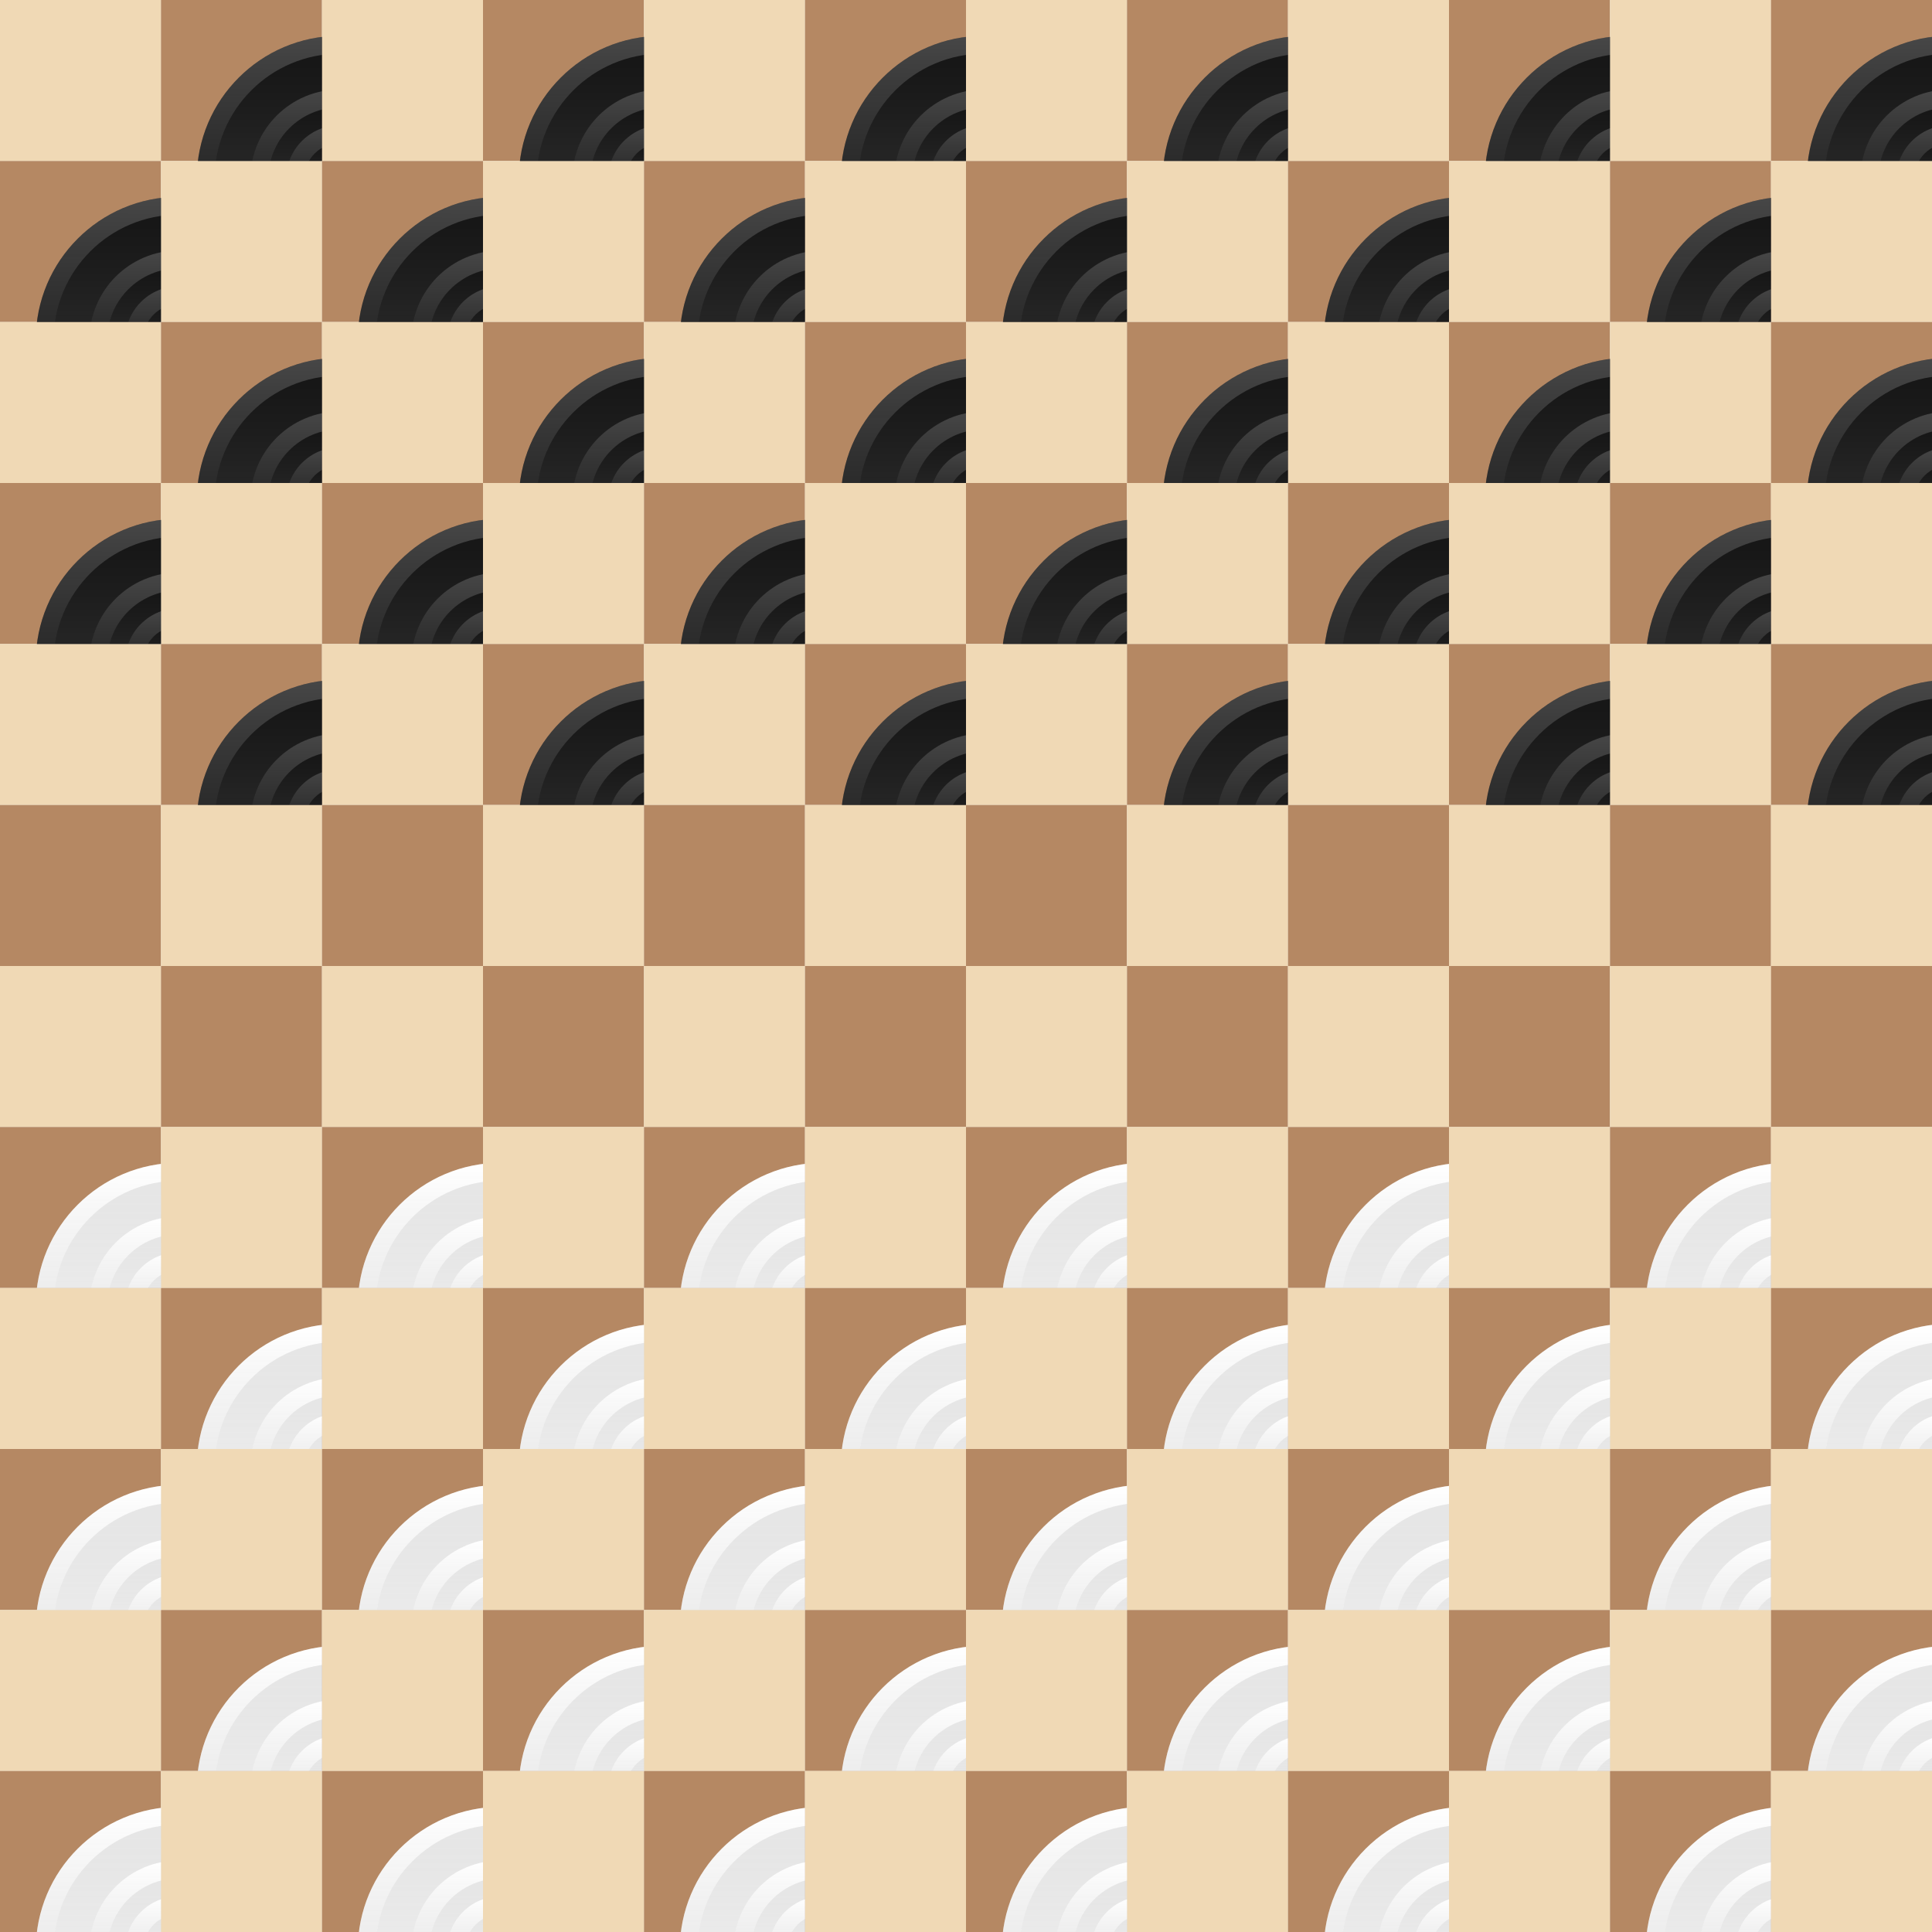
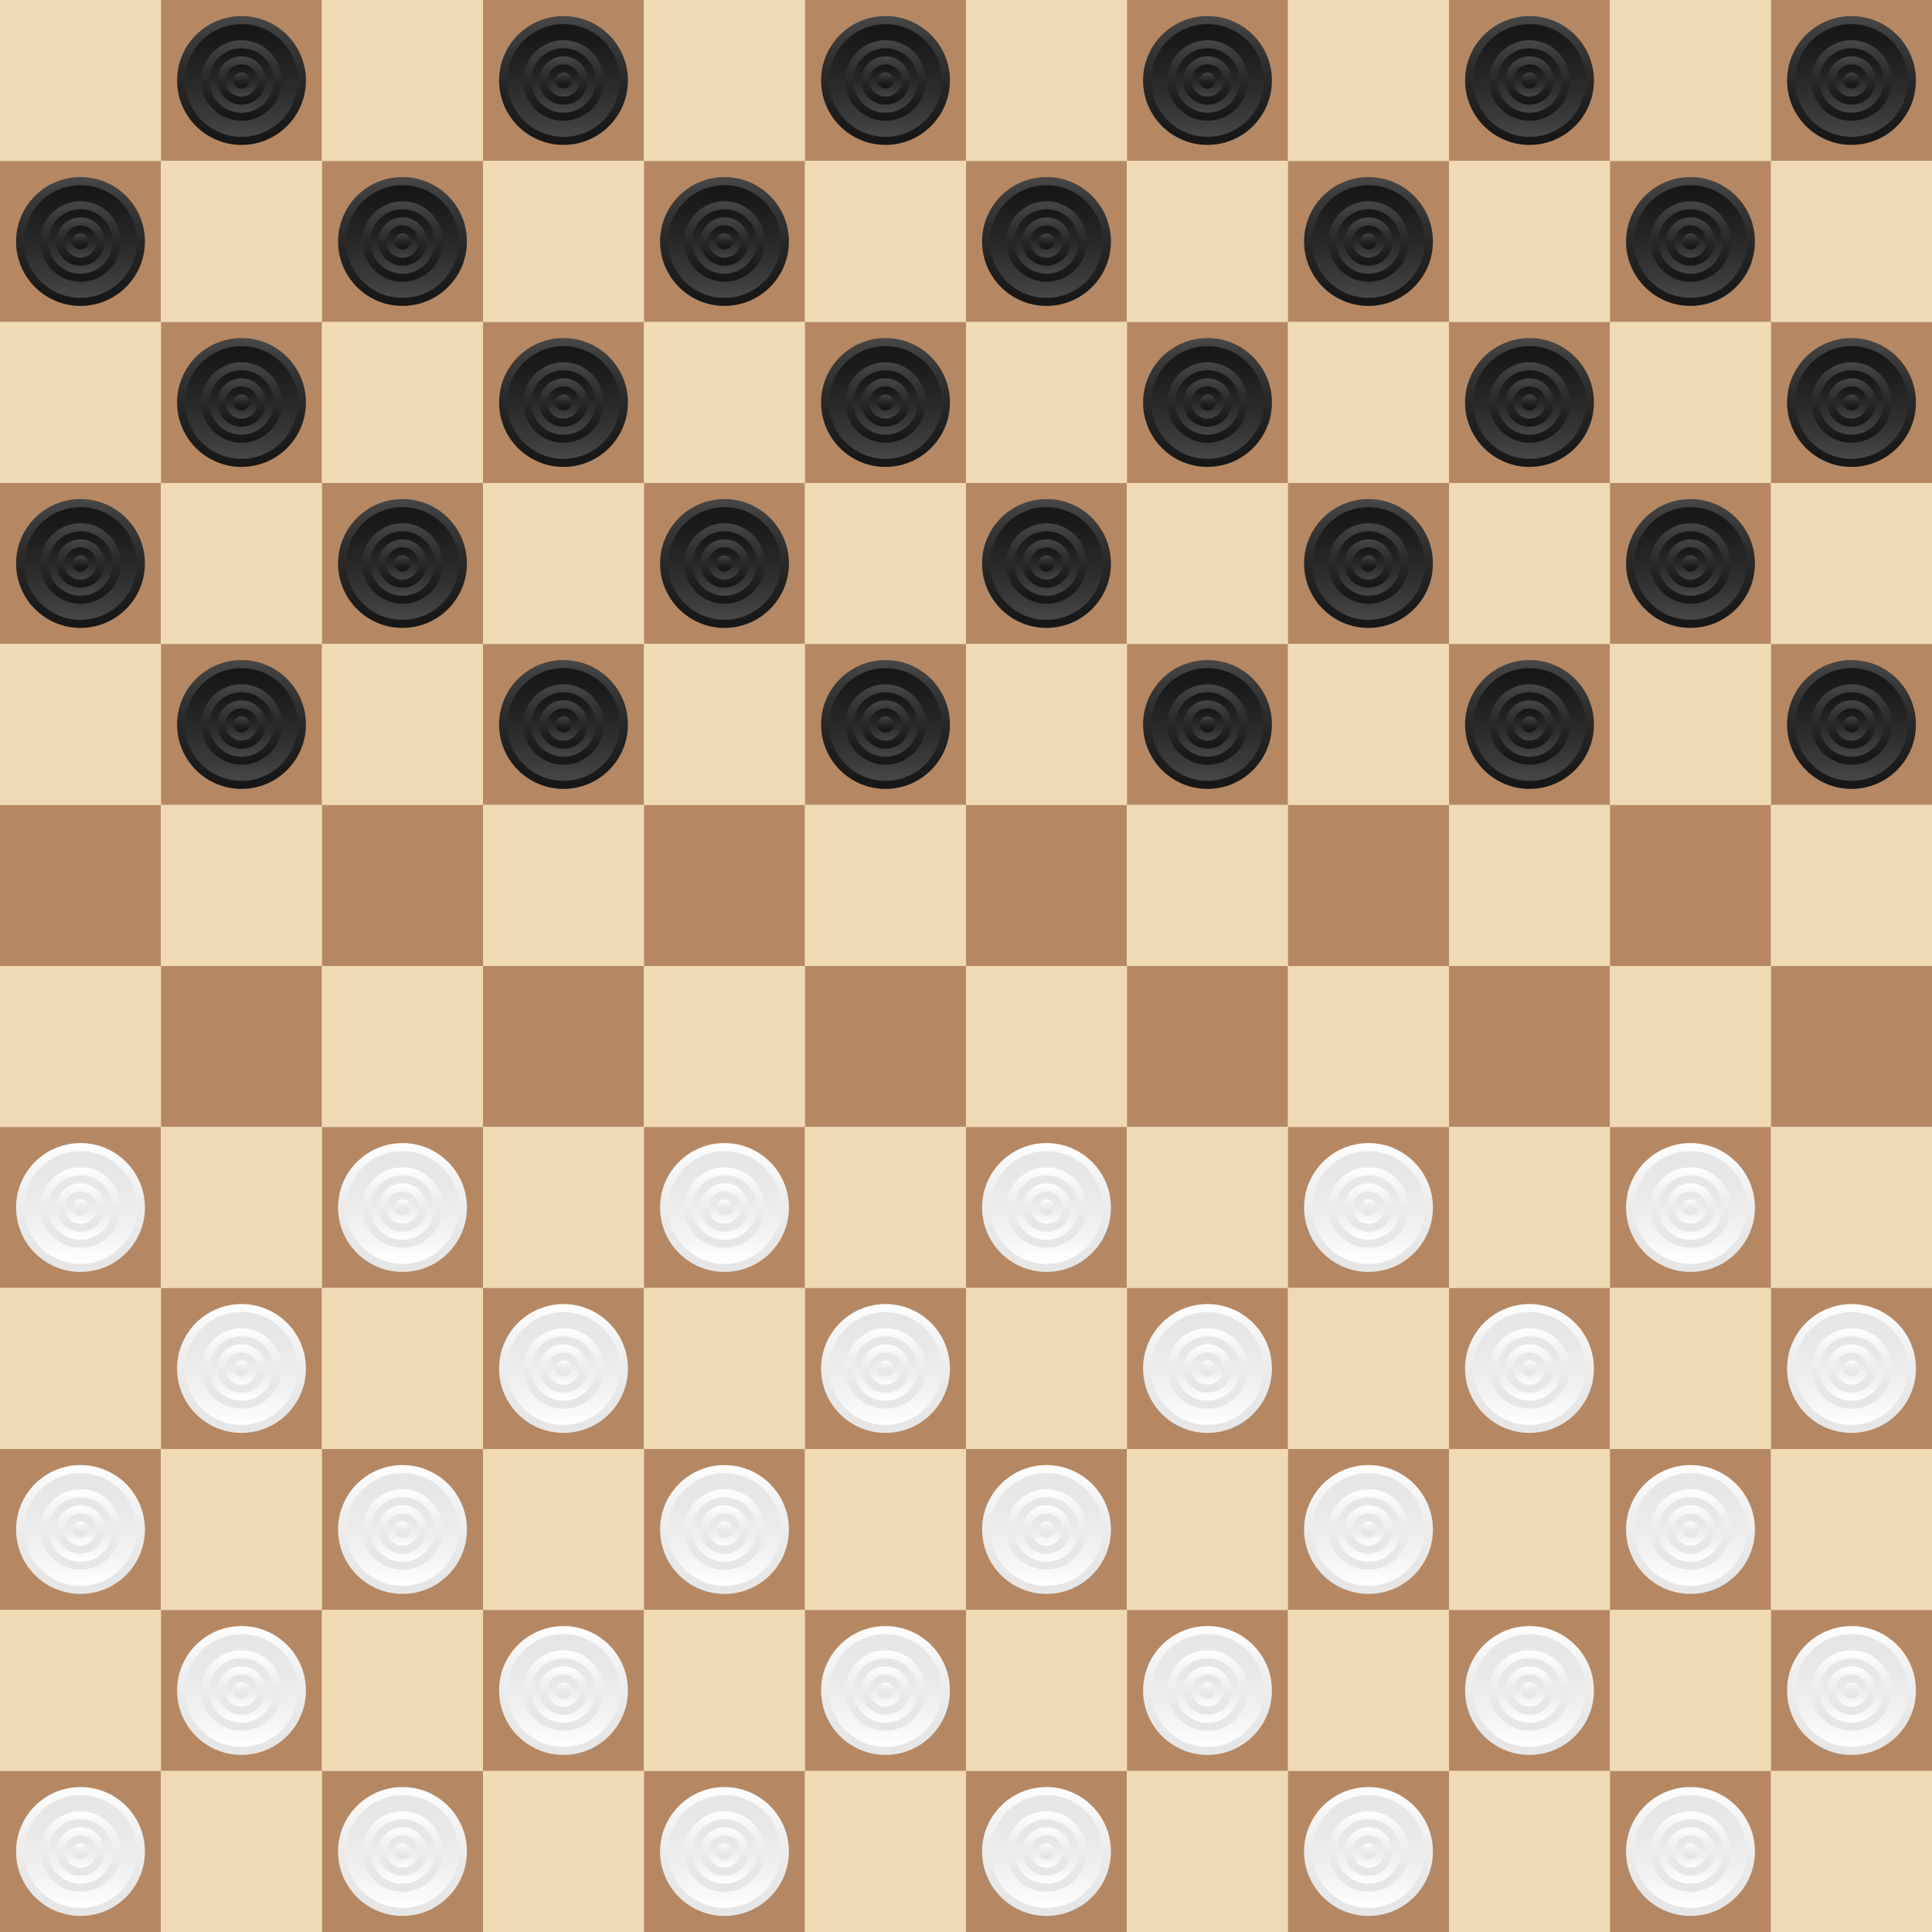
<svg xmlns="http://www.w3.org/2000/svg" viewBox="0 0 480 480" width="480" height="480">
  <defs>
-     <symbol id="piece-bM" viewBox="0 0 45 45">
+     <symbol id="piece-bM" viewBox="0 0 100 100">
      <style>.B{fill-rule:evenodd}</style>
      <defs>
        <clipPath id="A">
          <path d="M0 0h100v100H0z" />
        </clipPath>
      </defs>
      <g clip-path="url(#A)">
        <circle vector-effect="non-scaling-stroke" cx="50" cy="50" r="40" fill="#191919" />
        <linearGradient id="B" x1="50" y1="25" x2="50" y2="74.923" gradientUnits="userSpaceOnUse">
          <stop offset="0%" stop-opacity=".2" stop-color="#fff" />
          <stop offset="100%" stop-opacity=".098" stop-color="#000" />
        </linearGradient>
        <path d="M50 25c-13.807 0-25 11.193-25 25s11.193 25 25 25 25-11.193 25-25-11.193-25-25-25zm0 5c11.046 0 20 8.954 20 20s-8.954 20-20 20-20-8.954-20-20 8.954-20 20-20z" fill="url(#B)" class="B" />
        <linearGradient id="C" x1="50" y1="70.078" x2="50" y2="30" gradientUnits="userSpaceOnUse">
          <stop offset="0%" stop-opacity=".2" stop-color="#fff" />
          <stop offset="100%" stop-opacity=".098" stop-color="#000" />
        </linearGradient>
        <path d="M50 30c-11.046 0-20 8.954-20 20s8.954 20 20 20 20-8.954 20-20-8.954-20-20-20zm0 5c8.284 0 15 6.716 15 15s-6.716 15-15 15-15-6.716-15-15 6.716-15 15-15z" fill="url(#C)" class="B" />
        <linearGradient id="D" x1="50" y1="60.303" x2="50" y2="40" gradientUnits="userSpaceOnUse">
          <stop offset="0%" stop-opacity=".2" stop-color="#fff" />
          <stop offset="100%" stop-opacity=".098" stop-color="#000" />
        </linearGradient>
        <path d="M50 40a10 10 0 1 0 0 20 10 10 0 1 0 0-20h0zm0 5a5 5 0 1 1 0 10 5 5 0 1 1 0-10h0z" fill="url(#D)" class="B" />
        <linearGradient id="E" x1="50" y1="10" x2="49.735" y2="90" gradientUnits="userSpaceOnUse">
          <stop offset="0%" stop-opacity=".2" stop-color="#fff" />
          <stop offset="100%" stop-opacity=".098" stop-color="#000" />
        </linearGradient>
        <path d="M50 10c-10.61 0-20.783 4.214-28.284 11.716S10 39.39 10 50s4.214 20.783 11.716 28.284S39.39 90 50 90s20.783-4.214 28.284-11.716S90 60.61 90 50s-4.214-20.783-11.716-28.284S60.61 10 50 10h0zm0 5c19.33 0 35 15.67 35 35S69.33 85 50 85 15 69.33 15 50s15.67-35 35-35z" fill="url(#E)" class="B" />
        <linearGradient id="F" x1="50" y1="84.77" x2="50" y2="15" gradientUnits="userSpaceOnUse">
          <stop offset="0%" stop-opacity=".2" stop-color="#fff" />
          <stop offset="100%" stop-opacity=".098" stop-color="#000" />
        </linearGradient>
        <path d="M50 15c-19.33 0-35 15.67-35 35s15.67 35 35 35 35-15.67 35-35-15.67-35-35-35zm0 10c6.63 0 12.99 2.634 17.678 7.322S75 43.37 75 50s-2.634 12.99-7.322 17.678S56.63 75 50 75s-12.99-2.634-17.678-7.322S25 56.63 25 50s2.634-12.99 7.322-17.678S43.37 25 50 25h0z" fill="url(#F)" class="B" />
        <linearGradient id="G" x1="50" y1="44.933" x2="50" y2="53.754" gradientUnits="userSpaceOnUse">
          <stop offset="0%" stop-opacity=".2" stop-color="#fff" />
          <stop offset="100%" stop-opacity=".098" stop-color="#000" />
        </linearGradient>
        <circle vector-effect="non-scaling-stroke" cx="50" cy="50" r="5" fill="url(#G)" />
        <linearGradient id="H" x1="50" y1="35" x2="50" y2="64.594" gradientUnits="userSpaceOnUse">
          <stop offset="0%" stop-opacity=".2" stop-color="#fff" />
          <stop offset="100%" stop-opacity=".098" stop-color="#000" />
        </linearGradient>
        <path d="M50 35a15 15 0 0 0-15 15 15 15 0 0 0 15 15 15 15 0 0 0 15-15 15 15 0 0 0-15-15h0zm0 5a10 10 0 1 1 0 20 10 10 0 1 1 0-20h0z" fill="url(#H)" class="B" />
      </g>
    </symbol>
-     <symbol id="piece-wM" viewBox="0 0 45 45">
+     <symbol id="piece-wM" viewBox="0 0 100 100">
      <style>.B{fill-rule:evenodd}</style>
      <defs>
        <clipPath id="A">
          <path d="M0 0h100v100H0z" />
        </clipPath>
      </defs>
      <g clip-path="url(#A)">
        <circle vector-effect="non-scaling-stroke" cx="50" cy="50" r="40" fill="#fff" />
        <linearGradient id="B" x1="50" y1="25" x2="50" y2="74.923" gradientUnits="userSpaceOnUse">
          <stop offset="0%" stop-opacity=".1" stop-color="#fff" />
          <stop offset="100%" stop-opacity=".098" stop-color="#000" />
        </linearGradient>
        <path d="M50 25c-13.807 0-25 11.193-25 25s11.193 25 25 25 25-11.193 25-25-11.193-25-25-25zm0 5c11.046 0 20 8.954 20 20s-8.954 20-20 20-20-8.954-20-20 8.954-20 20-20z" fill="url(#B)" class="B" />
        <linearGradient id="C" x1="50" y1="70.078" x2="50" y2="30" gradientUnits="userSpaceOnUse">
          <stop offset="0%" stop-opacity=".2" stop-color="#fff" />
          <stop offset="100%" stop-opacity=".098" stop-color="#000" />
        </linearGradient>
        <path d="M50 30c-11.046 0-20 8.954-20 20s8.954 20 20 20 20-8.954 20-20-8.954-20-20-20zm0 5c8.284 0 15 6.716 15 15s-6.716 15-15 15-15-6.716-15-15 6.716-15 15-15z" fill="url(#C)" class="B" />
        <linearGradient id="D" x1="50" y1="60.303" x2="50" y2="40" gradientUnits="userSpaceOnUse">
          <stop offset="0%" stop-opacity=".1" stop-color="#fff" />
          <stop offset="100%" stop-opacity=".098" stop-color="#000" />
        </linearGradient>
        <path d="M50 40a10 10 0 1 0 0 20 10 10 0 1 0 0-20h0zm0 5a5 5 0 1 1 0 10 5 5 0 1 1 0-10h0z" fill="url(#D)" class="B" />
        <linearGradient id="E" x1="50" y1="10" x2="49.735" y2="90" gradientUnits="userSpaceOnUse">
          <stop offset="0%" stop-opacity=".1" stop-color="#fff" />
          <stop offset="100%" stop-opacity=".098" stop-color="#000" />
        </linearGradient>
        <path d="M50 10c-10.61 0-20.783 4.214-28.284 11.716S10 39.39 10 50s4.214 20.783 11.716 28.284S39.39 90 50 90s20.783-4.214 28.284-11.716S90 60.61 90 50s-4.214-20.783-11.716-28.284S60.61 10 50 10h0zm0 5c19.33 0 35 15.67 35 35S69.33 85 50 85 15 69.33 15 50s15.67-35 35-35z" fill="url(#E)" class="B" />
        <linearGradient id="F" x1="50" y1="84.77" x2="50" y2="15" gradientUnits="userSpaceOnUse">
          <stop offset="0%" stop-opacity=".1" stop-color="#fff" />
          <stop offset="100%" stop-opacity=".098" stop-color="#000" />
        </linearGradient>
        <path d="M50 15c-19.33 0-35 15.67-35 35s15.67 35 35 35 35-15.67 35-35-15.67-35-35-35zm0 10c6.63 0 12.99 2.634 17.678 7.322S75 43.37 75 50s-2.634 12.99-7.322 17.678S56.63 75 50 75s-12.99-2.634-17.678-7.322S25 56.63 25 50s2.634-12.99 7.322-17.678S43.37 25 50 25h0z" fill="url(#F)" class="B" />
        <linearGradient id="G" x1="50" y1="44.933" x2="50" y2="53.754" gradientUnits="userSpaceOnUse">
          <stop offset="0%" stop-opacity=".1" stop-color="#fff" />
          <stop offset="100%" stop-opacity=".098" stop-color="#000" />
        </linearGradient>
        <circle vector-effect="non-scaling-stroke" cx="50" cy="50" r="5" fill="url(#G)" />
        <linearGradient id="H" x1="50" y1="35" x2="50" y2="64.594" gradientUnits="userSpaceOnUse">
          <stop offset="0%" stop-opacity=".1" stop-color="#fff" />
          <stop offset="100%" stop-opacity=".098" stop-color="#000" />
        </linearGradient>
        <path d="M50 35a15 15 0 0 0-15 15 15 15 0 0 0 15 15 15 15 0 0 0 15-15 15 15 0 0 0-15-15h0zm0 5a10 10 0 1 1 0 20 10 10 0 1 1 0-20h0z" fill="url(#H)" class="B" />
      </g>
    </symbol>
  </defs>
  <rect x="0" y="0" width="40" height="40" fill="#f0d9b5" />
  <rect x="40" y="0" width="40" height="40" fill="#b58863" />
  <rect x="80" y="0" width="40" height="40" fill="#f0d9b5" />
  <rect x="120" y="0" width="40" height="40" fill="#b58863" />
  <rect x="160" y="0" width="40" height="40" fill="#f0d9b5" />
  <rect x="200" y="0" width="40" height="40" fill="#b58863" />
  <rect x="240" y="0" width="40" height="40" fill="#f0d9b5" />
  <rect x="280" y="0" width="40" height="40" fill="#b58863" />
  <rect x="320" y="0" width="40" height="40" fill="#f0d9b5" />
  <rect x="360" y="0" width="40" height="40" fill="#b58863" />
  <rect x="400" y="0" width="40" height="40" fill="#f0d9b5" />
  <rect x="440" y="0" width="40" height="40" fill="#b58863" />
  <rect x="0" y="40" width="40" height="40" fill="#b58863" />
  <rect x="40" y="40" width="40" height="40" fill="#f0d9b5" />
  <rect x="80" y="40" width="40" height="40" fill="#b58863" />
  <rect x="120" y="40" width="40" height="40" fill="#f0d9b5" />
  <rect x="160" y="40" width="40" height="40" fill="#b58863" />
  <rect x="200" y="40" width="40" height="40" fill="#f0d9b5" />
  <rect x="240" y="40" width="40" height="40" fill="#b58863" />
  <rect x="280" y="40" width="40" height="40" fill="#f0d9b5" />
  <rect x="320" y="40" width="40" height="40" fill="#b58863" />
  <rect x="360" y="40" width="40" height="40" fill="#f0d9b5" />
  <rect x="400" y="40" width="40" height="40" fill="#b58863" />
  <rect x="440" y="40" width="40" height="40" fill="#f0d9b5" />
  <rect x="0" y="80" width="40" height="40" fill="#f0d9b5" />
  <rect x="40" y="80" width="40" height="40" fill="#b58863" />
  <rect x="80" y="80" width="40" height="40" fill="#f0d9b5" />
  <rect x="120" y="80" width="40" height="40" fill="#b58863" />
  <rect x="160" y="80" width="40" height="40" fill="#f0d9b5" />
  <rect x="200" y="80" width="40" height="40" fill="#b58863" />
  <rect x="240" y="80" width="40" height="40" fill="#f0d9b5" />
  <rect x="280" y="80" width="40" height="40" fill="#b58863" />
  <rect x="320" y="80" width="40" height="40" fill="#f0d9b5" />
  <rect x="360" y="80" width="40" height="40" fill="#b58863" />
  <rect x="400" y="80" width="40" height="40" fill="#f0d9b5" />
  <rect x="440" y="80" width="40" height="40" fill="#b58863" />
  <rect x="0" y="120" width="40" height="40" fill="#b58863" />
  <rect x="40" y="120" width="40" height="40" fill="#f0d9b5" />
  <rect x="80" y="120" width="40" height="40" fill="#b58863" />
  <rect x="120" y="120" width="40" height="40" fill="#f0d9b5" />
  <rect x="160" y="120" width="40" height="40" fill="#b58863" />
  <rect x="200" y="120" width="40" height="40" fill="#f0d9b5" />
  <rect x="240" y="120" width="40" height="40" fill="#b58863" />
  <rect x="280" y="120" width="40" height="40" fill="#f0d9b5" />
  <rect x="320" y="120" width="40" height="40" fill="#b58863" />
  <rect x="360" y="120" width="40" height="40" fill="#f0d9b5" />
  <rect x="400" y="120" width="40" height="40" fill="#b58863" />
  <rect x="440" y="120" width="40" height="40" fill="#f0d9b5" />
  <rect x="0" y="160" width="40" height="40" fill="#f0d9b5" />
  <rect x="40" y="160" width="40" height="40" fill="#b58863" />
  <rect x="80" y="160" width="40" height="40" fill="#f0d9b5" />
  <rect x="120" y="160" width="40" height="40" fill="#b58863" />
  <rect x="160" y="160" width="40" height="40" fill="#f0d9b5" />
  <rect x="200" y="160" width="40" height="40" fill="#b58863" />
  <rect x="240" y="160" width="40" height="40" fill="#f0d9b5" />
  <rect x="280" y="160" width="40" height="40" fill="#b58863" />
  <rect x="320" y="160" width="40" height="40" fill="#f0d9b5" />
  <rect x="360" y="160" width="40" height="40" fill="#b58863" />
  <rect x="400" y="160" width="40" height="40" fill="#f0d9b5" />
  <rect x="440" y="160" width="40" height="40" fill="#b58863" />
  <rect x="0" y="200" width="40" height="40" fill="#b58863" />
  <rect x="40" y="200" width="40" height="40" fill="#f0d9b5" />
  <rect x="80" y="200" width="40" height="40" fill="#b58863" />
  <rect x="120" y="200" width="40" height="40" fill="#f0d9b5" />
  <rect x="160" y="200" width="40" height="40" fill="#b58863" />
  <rect x="200" y="200" width="40" height="40" fill="#f0d9b5" />
  <rect x="240" y="200" width="40" height="40" fill="#b58863" />
  <rect x="280" y="200" width="40" height="40" fill="#f0d9b5" />
  <rect x="320" y="200" width="40" height="40" fill="#b58863" />
  <rect x="360" y="200" width="40" height="40" fill="#f0d9b5" />
  <rect x="400" y="200" width="40" height="40" fill="#b58863" />
  <rect x="440" y="200" width="40" height="40" fill="#f0d9b5" />
  <rect x="0" y="240" width="40" height="40" fill="#f0d9b5" />
  <rect x="40" y="240" width="40" height="40" fill="#b58863" />
  <rect x="80" y="240" width="40" height="40" fill="#f0d9b5" />
  <rect x="120" y="240" width="40" height="40" fill="#b58863" />
  <rect x="160" y="240" width="40" height="40" fill="#f0d9b5" />
  <rect x="200" y="240" width="40" height="40" fill="#b58863" />
  <rect x="240" y="240" width="40" height="40" fill="#f0d9b5" />
  <rect x="280" y="240" width="40" height="40" fill="#b58863" />
  <rect x="320" y="240" width="40" height="40" fill="#f0d9b5" />
  <rect x="360" y="240" width="40" height="40" fill="#b58863" />
  <rect x="400" y="240" width="40" height="40" fill="#f0d9b5" />
  <rect x="440" y="240" width="40" height="40" fill="#b58863" />
  <rect x="0" y="280" width="40" height="40" fill="#b58863" />
  <rect x="40" y="280" width="40" height="40" fill="#f0d9b5" />
  <rect x="80" y="280" width="40" height="40" fill="#b58863" />
  <rect x="120" y="280" width="40" height="40" fill="#f0d9b5" />
  <rect x="160" y="280" width="40" height="40" fill="#b58863" />
  <rect x="200" y="280" width="40" height="40" fill="#f0d9b5" />
  <rect x="240" y="280" width="40" height="40" fill="#b58863" />
  <rect x="280" y="280" width="40" height="40" fill="#f0d9b5" />
  <rect x="320" y="280" width="40" height="40" fill="#b58863" />
  <rect x="360" y="280" width="40" height="40" fill="#f0d9b5" />
  <rect x="400" y="280" width="40" height="40" fill="#b58863" />
  <rect x="440" y="280" width="40" height="40" fill="#f0d9b5" />
  <rect x="0" y="320" width="40" height="40" fill="#f0d9b5" />
  <rect x="40" y="320" width="40" height="40" fill="#b58863" />
  <rect x="80" y="320" width="40" height="40" fill="#f0d9b5" />
  <rect x="120" y="320" width="40" height="40" fill="#b58863" />
  <rect x="160" y="320" width="40" height="40" fill="#f0d9b5" />
  <rect x="200" y="320" width="40" height="40" fill="#b58863" />
  <rect x="240" y="320" width="40" height="40" fill="#f0d9b5" />
  <rect x="280" y="320" width="40" height="40" fill="#b58863" />
  <rect x="320" y="320" width="40" height="40" fill="#f0d9b5" />
  <rect x="360" y="320" width="40" height="40" fill="#b58863" />
  <rect x="400" y="320" width="40" height="40" fill="#f0d9b5" />
  <rect x="440" y="320" width="40" height="40" fill="#b58863" />
  <rect x="0" y="360" width="40" height="40" fill="#b58863" />
  <rect x="40" y="360" width="40" height="40" fill="#f0d9b5" />
  <rect x="80" y="360" width="40" height="40" fill="#b58863" />
  <rect x="120" y="360" width="40" height="40" fill="#f0d9b5" />
  <rect x="160" y="360" width="40" height="40" fill="#b58863" />
  <rect x="200" y="360" width="40" height="40" fill="#f0d9b5" />
  <rect x="240" y="360" width="40" height="40" fill="#b58863" />
  <rect x="280" y="360" width="40" height="40" fill="#f0d9b5" />
  <rect x="320" y="360" width="40" height="40" fill="#b58863" />
  <rect x="360" y="360" width="40" height="40" fill="#f0d9b5" />
  <rect x="400" y="360" width="40" height="40" fill="#b58863" />
  <rect x="440" y="360" width="40" height="40" fill="#f0d9b5" />
  <rect x="0" y="400" width="40" height="40" fill="#f0d9b5" />
  <rect x="40" y="400" width="40" height="40" fill="#b58863" />
  <rect x="80" y="400" width="40" height="40" fill="#f0d9b5" />
  <rect x="120" y="400" width="40" height="40" fill="#b58863" />
  <rect x="160" y="400" width="40" height="40" fill="#f0d9b5" />
  <rect x="200" y="400" width="40" height="40" fill="#b58863" />
  <rect x="240" y="400" width="40" height="40" fill="#f0d9b5" />
  <rect x="280" y="400" width="40" height="40" fill="#b58863" />
  <rect x="320" y="400" width="40" height="40" fill="#f0d9b5" />
  <rect x="360" y="400" width="40" height="40" fill="#b58863" />
  <rect x="400" y="400" width="40" height="40" fill="#f0d9b5" />
  <rect x="440" y="400" width="40" height="40" fill="#b58863" />
  <rect x="0" y="440" width="40" height="40" fill="#b58863" />
  <rect x="40" y="440" width="40" height="40" fill="#f0d9b5" />
  <rect x="80" y="440" width="40" height="40" fill="#b58863" />
  <rect x="120" y="440" width="40" height="40" fill="#f0d9b5" />
  <rect x="160" y="440" width="40" height="40" fill="#b58863" />
  <rect x="200" y="440" width="40" height="40" fill="#f0d9b5" />
  <rect x="240" y="440" width="40" height="40" fill="#b58863" />
  <rect x="280" y="440" width="40" height="40" fill="#f0d9b5" />
  <rect x="320" y="440" width="40" height="40" fill="#b58863" />
  <rect x="360" y="440" width="40" height="40" fill="#f0d9b5" />
  <rect x="400" y="440" width="40" height="40" fill="#b58863" />
  <rect x="440" y="440" width="40" height="40" fill="#f0d9b5" />
  <rect x="0" y="0" width="40" height="40" fill="transparent" data-sq="a12" class="board-cell" />
  <rect x="40" y="0" width="40" height="40" fill="transparent" data-sq="b12" class="board-cell" />
  <rect x="80" y="0" width="40" height="40" fill="transparent" data-sq="c12" class="board-cell" />
  <rect x="120" y="0" width="40" height="40" fill="transparent" data-sq="d12" class="board-cell" />
  <rect x="160" y="0" width="40" height="40" fill="transparent" data-sq="e12" class="board-cell" />
  <rect x="200" y="0" width="40" height="40" fill="transparent" data-sq="f12" class="board-cell" />
  <rect x="240" y="0" width="40" height="40" fill="transparent" data-sq="g12" class="board-cell" />
  <rect x="280" y="0" width="40" height="40" fill="transparent" data-sq="h12" class="board-cell" />
  <rect x="320" y="0" width="40" height="40" fill="transparent" data-sq="i12" class="board-cell" />
  <rect x="360" y="0" width="40" height="40" fill="transparent" data-sq="j12" class="board-cell" />
  <rect x="400" y="0" width="40" height="40" fill="transparent" data-sq="k12" class="board-cell" />
  <rect x="440" y="0" width="40" height="40" fill="transparent" data-sq="l12" class="board-cell" />
  <rect x="0" y="40" width="40" height="40" fill="transparent" data-sq="a11" class="board-cell" />
  <rect x="40" y="40" width="40" height="40" fill="transparent" data-sq="b11" class="board-cell" />
  <rect x="80" y="40" width="40" height="40" fill="transparent" data-sq="c11" class="board-cell" />
  <rect x="120" y="40" width="40" height="40" fill="transparent" data-sq="d11" class="board-cell" />
  <rect x="160" y="40" width="40" height="40" fill="transparent" data-sq="e11" class="board-cell" />
  <rect x="200" y="40" width="40" height="40" fill="transparent" data-sq="f11" class="board-cell" />
  <rect x="240" y="40" width="40" height="40" fill="transparent" data-sq="g11" class="board-cell" />
  <rect x="280" y="40" width="40" height="40" fill="transparent" data-sq="h11" class="board-cell" />
  <rect x="320" y="40" width="40" height="40" fill="transparent" data-sq="i11" class="board-cell" />
  <rect x="360" y="40" width="40" height="40" fill="transparent" data-sq="j11" class="board-cell" />
  <rect x="400" y="40" width="40" height="40" fill="transparent" data-sq="k11" class="board-cell" />
  <rect x="440" y="40" width="40" height="40" fill="transparent" data-sq="l11" class="board-cell" />
  <rect x="0" y="80" width="40" height="40" fill="transparent" data-sq="a10" class="board-cell" />
  <rect x="40" y="80" width="40" height="40" fill="transparent" data-sq="b10" class="board-cell" />
  <rect x="80" y="80" width="40" height="40" fill="transparent" data-sq="c10" class="board-cell" />
  <rect x="120" y="80" width="40" height="40" fill="transparent" data-sq="d10" class="board-cell" />
  <rect x="160" y="80" width="40" height="40" fill="transparent" data-sq="e10" class="board-cell" />
  <rect x="200" y="80" width="40" height="40" fill="transparent" data-sq="f10" class="board-cell" />
  <rect x="240" y="80" width="40" height="40" fill="transparent" data-sq="g10" class="board-cell" />
  <rect x="280" y="80" width="40" height="40" fill="transparent" data-sq="h10" class="board-cell" />
  <rect x="320" y="80" width="40" height="40" fill="transparent" data-sq="i10" class="board-cell" />
  <rect x="360" y="80" width="40" height="40" fill="transparent" data-sq="j10" class="board-cell" />
  <rect x="400" y="80" width="40" height="40" fill="transparent" data-sq="k10" class="board-cell" />
  <rect x="440" y="80" width="40" height="40" fill="transparent" data-sq="l10" class="board-cell" />
  <rect x="0" y="120" width="40" height="40" fill="transparent" data-sq="a9" class="board-cell" />
  <rect x="40" y="120" width="40" height="40" fill="transparent" data-sq="b9" class="board-cell" />
  <rect x="80" y="120" width="40" height="40" fill="transparent" data-sq="c9" class="board-cell" />
  <rect x="120" y="120" width="40" height="40" fill="transparent" data-sq="d9" class="board-cell" />
  <rect x="160" y="120" width="40" height="40" fill="transparent" data-sq="e9" class="board-cell" />
  <rect x="200" y="120" width="40" height="40" fill="transparent" data-sq="f9" class="board-cell" />
  <rect x="240" y="120" width="40" height="40" fill="transparent" data-sq="g9" class="board-cell" />
  <rect x="280" y="120" width="40" height="40" fill="transparent" data-sq="h9" class="board-cell" />
  <rect x="320" y="120" width="40" height="40" fill="transparent" data-sq="i9" class="board-cell" />
  <rect x="360" y="120" width="40" height="40" fill="transparent" data-sq="j9" class="board-cell" />
  <rect x="400" y="120" width="40" height="40" fill="transparent" data-sq="k9" class="board-cell" />
  <rect x="440" y="120" width="40" height="40" fill="transparent" data-sq="l9" class="board-cell" />
  <rect x="0" y="160" width="40" height="40" fill="transparent" data-sq="a8" class="board-cell" />
  <rect x="40" y="160" width="40" height="40" fill="transparent" data-sq="b8" class="board-cell" />
  <rect x="80" y="160" width="40" height="40" fill="transparent" data-sq="c8" class="board-cell" />
  <rect x="120" y="160" width="40" height="40" fill="transparent" data-sq="d8" class="board-cell" />
  <rect x="160" y="160" width="40" height="40" fill="transparent" data-sq="e8" class="board-cell" />
  <rect x="200" y="160" width="40" height="40" fill="transparent" data-sq="f8" class="board-cell" />
  <rect x="240" y="160" width="40" height="40" fill="transparent" data-sq="g8" class="board-cell" />
  <rect x="280" y="160" width="40" height="40" fill="transparent" data-sq="h8" class="board-cell" />
  <rect x="320" y="160" width="40" height="40" fill="transparent" data-sq="i8" class="board-cell" />
  <rect x="360" y="160" width="40" height="40" fill="transparent" data-sq="j8" class="board-cell" />
  <rect x="400" y="160" width="40" height="40" fill="transparent" data-sq="k8" class="board-cell" />
  <rect x="440" y="160" width="40" height="40" fill="transparent" data-sq="l8" class="board-cell" />
  <rect x="0" y="200" width="40" height="40" fill="transparent" data-sq="a7" class="board-cell" />
  <rect x="40" y="200" width="40" height="40" fill="transparent" data-sq="b7" class="board-cell" />
  <rect x="80" y="200" width="40" height="40" fill="transparent" data-sq="c7" class="board-cell" />
  <rect x="120" y="200" width="40" height="40" fill="transparent" data-sq="d7" class="board-cell" />
  <rect x="160" y="200" width="40" height="40" fill="transparent" data-sq="e7" class="board-cell" />
  <rect x="200" y="200" width="40" height="40" fill="transparent" data-sq="f7" class="board-cell" />
  <rect x="240" y="200" width="40" height="40" fill="transparent" data-sq="g7" class="board-cell" />
  <rect x="280" y="200" width="40" height="40" fill="transparent" data-sq="h7" class="board-cell" />
  <rect x="320" y="200" width="40" height="40" fill="transparent" data-sq="i7" class="board-cell" />
  <rect x="360" y="200" width="40" height="40" fill="transparent" data-sq="j7" class="board-cell" />
  <rect x="400" y="200" width="40" height="40" fill="transparent" data-sq="k7" class="board-cell" />
  <rect x="440" y="200" width="40" height="40" fill="transparent" data-sq="l7" class="board-cell" />
  <rect x="0" y="240" width="40" height="40" fill="transparent" data-sq="a6" class="board-cell" />
  <rect x="40" y="240" width="40" height="40" fill="transparent" data-sq="b6" class="board-cell" />
  <rect x="80" y="240" width="40" height="40" fill="transparent" data-sq="c6" class="board-cell" />
  <rect x="120" y="240" width="40" height="40" fill="transparent" data-sq="d6" class="board-cell" />
  <rect x="160" y="240" width="40" height="40" fill="transparent" data-sq="e6" class="board-cell" />
  <rect x="200" y="240" width="40" height="40" fill="transparent" data-sq="f6" class="board-cell" />
  <rect x="240" y="240" width="40" height="40" fill="transparent" data-sq="g6" class="board-cell" />
  <rect x="280" y="240" width="40" height="40" fill="transparent" data-sq="h6" class="board-cell" />
  <rect x="320" y="240" width="40" height="40" fill="transparent" data-sq="i6" class="board-cell" />
  <rect x="360" y="240" width="40" height="40" fill="transparent" data-sq="j6" class="board-cell" />
  <rect x="400" y="240" width="40" height="40" fill="transparent" data-sq="k6" class="board-cell" />
  <rect x="440" y="240" width="40" height="40" fill="transparent" data-sq="l6" class="board-cell" />
  <rect x="0" y="280" width="40" height="40" fill="transparent" data-sq="a5" class="board-cell" />
  <rect x="40" y="280" width="40" height="40" fill="transparent" data-sq="b5" class="board-cell" />
  <rect x="80" y="280" width="40" height="40" fill="transparent" data-sq="c5" class="board-cell" />
  <rect x="120" y="280" width="40" height="40" fill="transparent" data-sq="d5" class="board-cell" />
  <rect x="160" y="280" width="40" height="40" fill="transparent" data-sq="e5" class="board-cell" />
  <rect x="200" y="280" width="40" height="40" fill="transparent" data-sq="f5" class="board-cell" />
  <rect x="240" y="280" width="40" height="40" fill="transparent" data-sq="g5" class="board-cell" />
  <rect x="280" y="280" width="40" height="40" fill="transparent" data-sq="h5" class="board-cell" />
  <rect x="320" y="280" width="40" height="40" fill="transparent" data-sq="i5" class="board-cell" />
  <rect x="360" y="280" width="40" height="40" fill="transparent" data-sq="j5" class="board-cell" />
  <rect x="400" y="280" width="40" height="40" fill="transparent" data-sq="k5" class="board-cell" />
  <rect x="440" y="280" width="40" height="40" fill="transparent" data-sq="l5" class="board-cell" />
  <rect x="0" y="320" width="40" height="40" fill="transparent" data-sq="a4" class="board-cell" />
  <rect x="40" y="320" width="40" height="40" fill="transparent" data-sq="b4" class="board-cell" />
  <rect x="80" y="320" width="40" height="40" fill="transparent" data-sq="c4" class="board-cell" />
  <rect x="120" y="320" width="40" height="40" fill="transparent" data-sq="d4" class="board-cell" />
  <rect x="160" y="320" width="40" height="40" fill="transparent" data-sq="e4" class="board-cell" />
  <rect x="200" y="320" width="40" height="40" fill="transparent" data-sq="f4" class="board-cell" />
  <rect x="240" y="320" width="40" height="40" fill="transparent" data-sq="g4" class="board-cell" />
  <rect x="280" y="320" width="40" height="40" fill="transparent" data-sq="h4" class="board-cell" />
  <rect x="320" y="320" width="40" height="40" fill="transparent" data-sq="i4" class="board-cell" />
  <rect x="360" y="320" width="40" height="40" fill="transparent" data-sq="j4" class="board-cell" />
  <rect x="400" y="320" width="40" height="40" fill="transparent" data-sq="k4" class="board-cell" />
  <rect x="440" y="320" width="40" height="40" fill="transparent" data-sq="l4" class="board-cell" />
  <rect x="0" y="360" width="40" height="40" fill="transparent" data-sq="a3" class="board-cell" />
  <rect x="40" y="360" width="40" height="40" fill="transparent" data-sq="b3" class="board-cell" />
  <rect x="80" y="360" width="40" height="40" fill="transparent" data-sq="c3" class="board-cell" />
  <rect x="120" y="360" width="40" height="40" fill="transparent" data-sq="d3" class="board-cell" />
  <rect x="160" y="360" width="40" height="40" fill="transparent" data-sq="e3" class="board-cell" />
  <rect x="200" y="360" width="40" height="40" fill="transparent" data-sq="f3" class="board-cell" />
  <rect x="240" y="360" width="40" height="40" fill="transparent" data-sq="g3" class="board-cell" />
  <rect x="280" y="360" width="40" height="40" fill="transparent" data-sq="h3" class="board-cell" />
  <rect x="320" y="360" width="40" height="40" fill="transparent" data-sq="i3" class="board-cell" />
  <rect x="360" y="360" width="40" height="40" fill="transparent" data-sq="j3" class="board-cell" />
  <rect x="400" y="360" width="40" height="40" fill="transparent" data-sq="k3" class="board-cell" />
  <rect x="440" y="360" width="40" height="40" fill="transparent" data-sq="l3" class="board-cell" />
  <rect x="0" y="400" width="40" height="40" fill="transparent" data-sq="a2" class="board-cell" />
  <rect x="40" y="400" width="40" height="40" fill="transparent" data-sq="b2" class="board-cell" />
  <rect x="80" y="400" width="40" height="40" fill="transparent" data-sq="c2" class="board-cell" />
  <rect x="120" y="400" width="40" height="40" fill="transparent" data-sq="d2" class="board-cell" />
  <rect x="160" y="400" width="40" height="40" fill="transparent" data-sq="e2" class="board-cell" />
  <rect x="200" y="400" width="40" height="40" fill="transparent" data-sq="f2" class="board-cell" />
  <rect x="240" y="400" width="40" height="40" fill="transparent" data-sq="g2" class="board-cell" />
  <rect x="280" y="400" width="40" height="40" fill="transparent" data-sq="h2" class="board-cell" />
  <rect x="320" y="400" width="40" height="40" fill="transparent" data-sq="i2" class="board-cell" />
  <rect x="360" y="400" width="40" height="40" fill="transparent" data-sq="j2" class="board-cell" />
  <rect x="400" y="400" width="40" height="40" fill="transparent" data-sq="k2" class="board-cell" />
  <rect x="440" y="400" width="40" height="40" fill="transparent" data-sq="l2" class="board-cell" />
  <rect x="0" y="440" width="40" height="40" fill="transparent" data-sq="a1" class="board-cell" />
  <rect x="40" y="440" width="40" height="40" fill="transparent" data-sq="b1" class="board-cell" />
  <rect x="80" y="440" width="40" height="40" fill="transparent" data-sq="c1" class="board-cell" />
  <rect x="120" y="440" width="40" height="40" fill="transparent" data-sq="d1" class="board-cell" />
  <rect x="160" y="440" width="40" height="40" fill="transparent" data-sq="e1" class="board-cell" />
  <rect x="200" y="440" width="40" height="40" fill="transparent" data-sq="f1" class="board-cell" />
  <rect x="240" y="440" width="40" height="40" fill="transparent" data-sq="g1" class="board-cell" />
  <rect x="280" y="440" width="40" height="40" fill="transparent" data-sq="h1" class="board-cell" />
  <rect x="320" y="440" width="40" height="40" fill="transparent" data-sq="i1" class="board-cell" />
  <rect x="360" y="440" width="40" height="40" fill="transparent" data-sq="j1" class="board-cell" />
  <rect x="400" y="440" width="40" height="40" fill="transparent" data-sq="k1" class="board-cell" />
  <rect x="440" y="440" width="40" height="40" fill="transparent" data-sq="l1" class="board-cell" />
  <g pointer-events="none">
    <use href="#piece-bM" x="40" y="0" width="40" height="40" />
    <use href="#piece-bM" x="120" y="0" width="40" height="40" />
    <use href="#piece-bM" x="200" y="0" width="40" height="40" />
    <use href="#piece-bM" x="280" y="0" width="40" height="40" />
    <use href="#piece-bM" x="360" y="0" width="40" height="40" />
    <use href="#piece-bM" x="440" y="0" width="40" height="40" />
    <use href="#piece-bM" x="0" y="40" width="40" height="40" />
    <use href="#piece-bM" x="80" y="40" width="40" height="40" />
    <use href="#piece-bM" x="160" y="40" width="40" height="40" />
    <use href="#piece-bM" x="240" y="40" width="40" height="40" />
    <use href="#piece-bM" x="320" y="40" width="40" height="40" />
    <use href="#piece-bM" x="400" y="40" width="40" height="40" />
    <use href="#piece-bM" x="40" y="80" width="40" height="40" />
    <use href="#piece-bM" x="120" y="80" width="40" height="40" />
    <use href="#piece-bM" x="200" y="80" width="40" height="40" />
    <use href="#piece-bM" x="280" y="80" width="40" height="40" />
    <use href="#piece-bM" x="360" y="80" width="40" height="40" />
    <use href="#piece-bM" x="440" y="80" width="40" height="40" />
    <use href="#piece-bM" x="0" y="120" width="40" height="40" />
    <use href="#piece-bM" x="80" y="120" width="40" height="40" />
    <use href="#piece-bM" x="160" y="120" width="40" height="40" />
    <use href="#piece-bM" x="240" y="120" width="40" height="40" />
    <use href="#piece-bM" x="320" y="120" width="40" height="40" />
    <use href="#piece-bM" x="400" y="120" width="40" height="40" />
    <use href="#piece-bM" x="40" y="160" width="40" height="40" />
    <use href="#piece-bM" x="120" y="160" width="40" height="40" />
    <use href="#piece-bM" x="200" y="160" width="40" height="40" />
    <use href="#piece-bM" x="280" y="160" width="40" height="40" />
    <use href="#piece-bM" x="360" y="160" width="40" height="40" />
    <use href="#piece-bM" x="440" y="160" width="40" height="40" />
    <use href="#piece-wM" x="0" y="280" width="40" height="40" />
    <use href="#piece-wM" x="80" y="280" width="40" height="40" />
    <use href="#piece-wM" x="160" y="280" width="40" height="40" />
    <use href="#piece-wM" x="240" y="280" width="40" height="40" />
    <use href="#piece-wM" x="320" y="280" width="40" height="40" />
    <use href="#piece-wM" x="400" y="280" width="40" height="40" />
    <use href="#piece-wM" x="40" y="320" width="40" height="40" />
    <use href="#piece-wM" x="120" y="320" width="40" height="40" />
    <use href="#piece-wM" x="200" y="320" width="40" height="40" />
    <use href="#piece-wM" x="280" y="320" width="40" height="40" />
    <use href="#piece-wM" x="360" y="320" width="40" height="40" />
    <use href="#piece-wM" x="440" y="320" width="40" height="40" />
    <use href="#piece-wM" x="0" y="360" width="40" height="40" />
    <use href="#piece-wM" x="80" y="360" width="40" height="40" />
    <use href="#piece-wM" x="160" y="360" width="40" height="40" />
    <use href="#piece-wM" x="240" y="360" width="40" height="40" />
    <use href="#piece-wM" x="320" y="360" width="40" height="40" />
    <use href="#piece-wM" x="400" y="360" width="40" height="40" />
    <use href="#piece-wM" x="40" y="400" width="40" height="40" />
    <use href="#piece-wM" x="120" y="400" width="40" height="40" />
    <use href="#piece-wM" x="200" y="400" width="40" height="40" />
    <use href="#piece-wM" x="280" y="400" width="40" height="40" />
    <use href="#piece-wM" x="360" y="400" width="40" height="40" />
    <use href="#piece-wM" x="440" y="400" width="40" height="40" />
    <use href="#piece-wM" x="0" y="440" width="40" height="40" />
    <use href="#piece-wM" x="80" y="440" width="40" height="40" />
    <use href="#piece-wM" x="160" y="440" width="40" height="40" />
    <use href="#piece-wM" x="240" y="440" width="40" height="40" />
    <use href="#piece-wM" x="320" y="440" width="40" height="40" />
    <use href="#piece-wM" x="400" y="440" width="40" height="40" />
  </g>
</svg>
